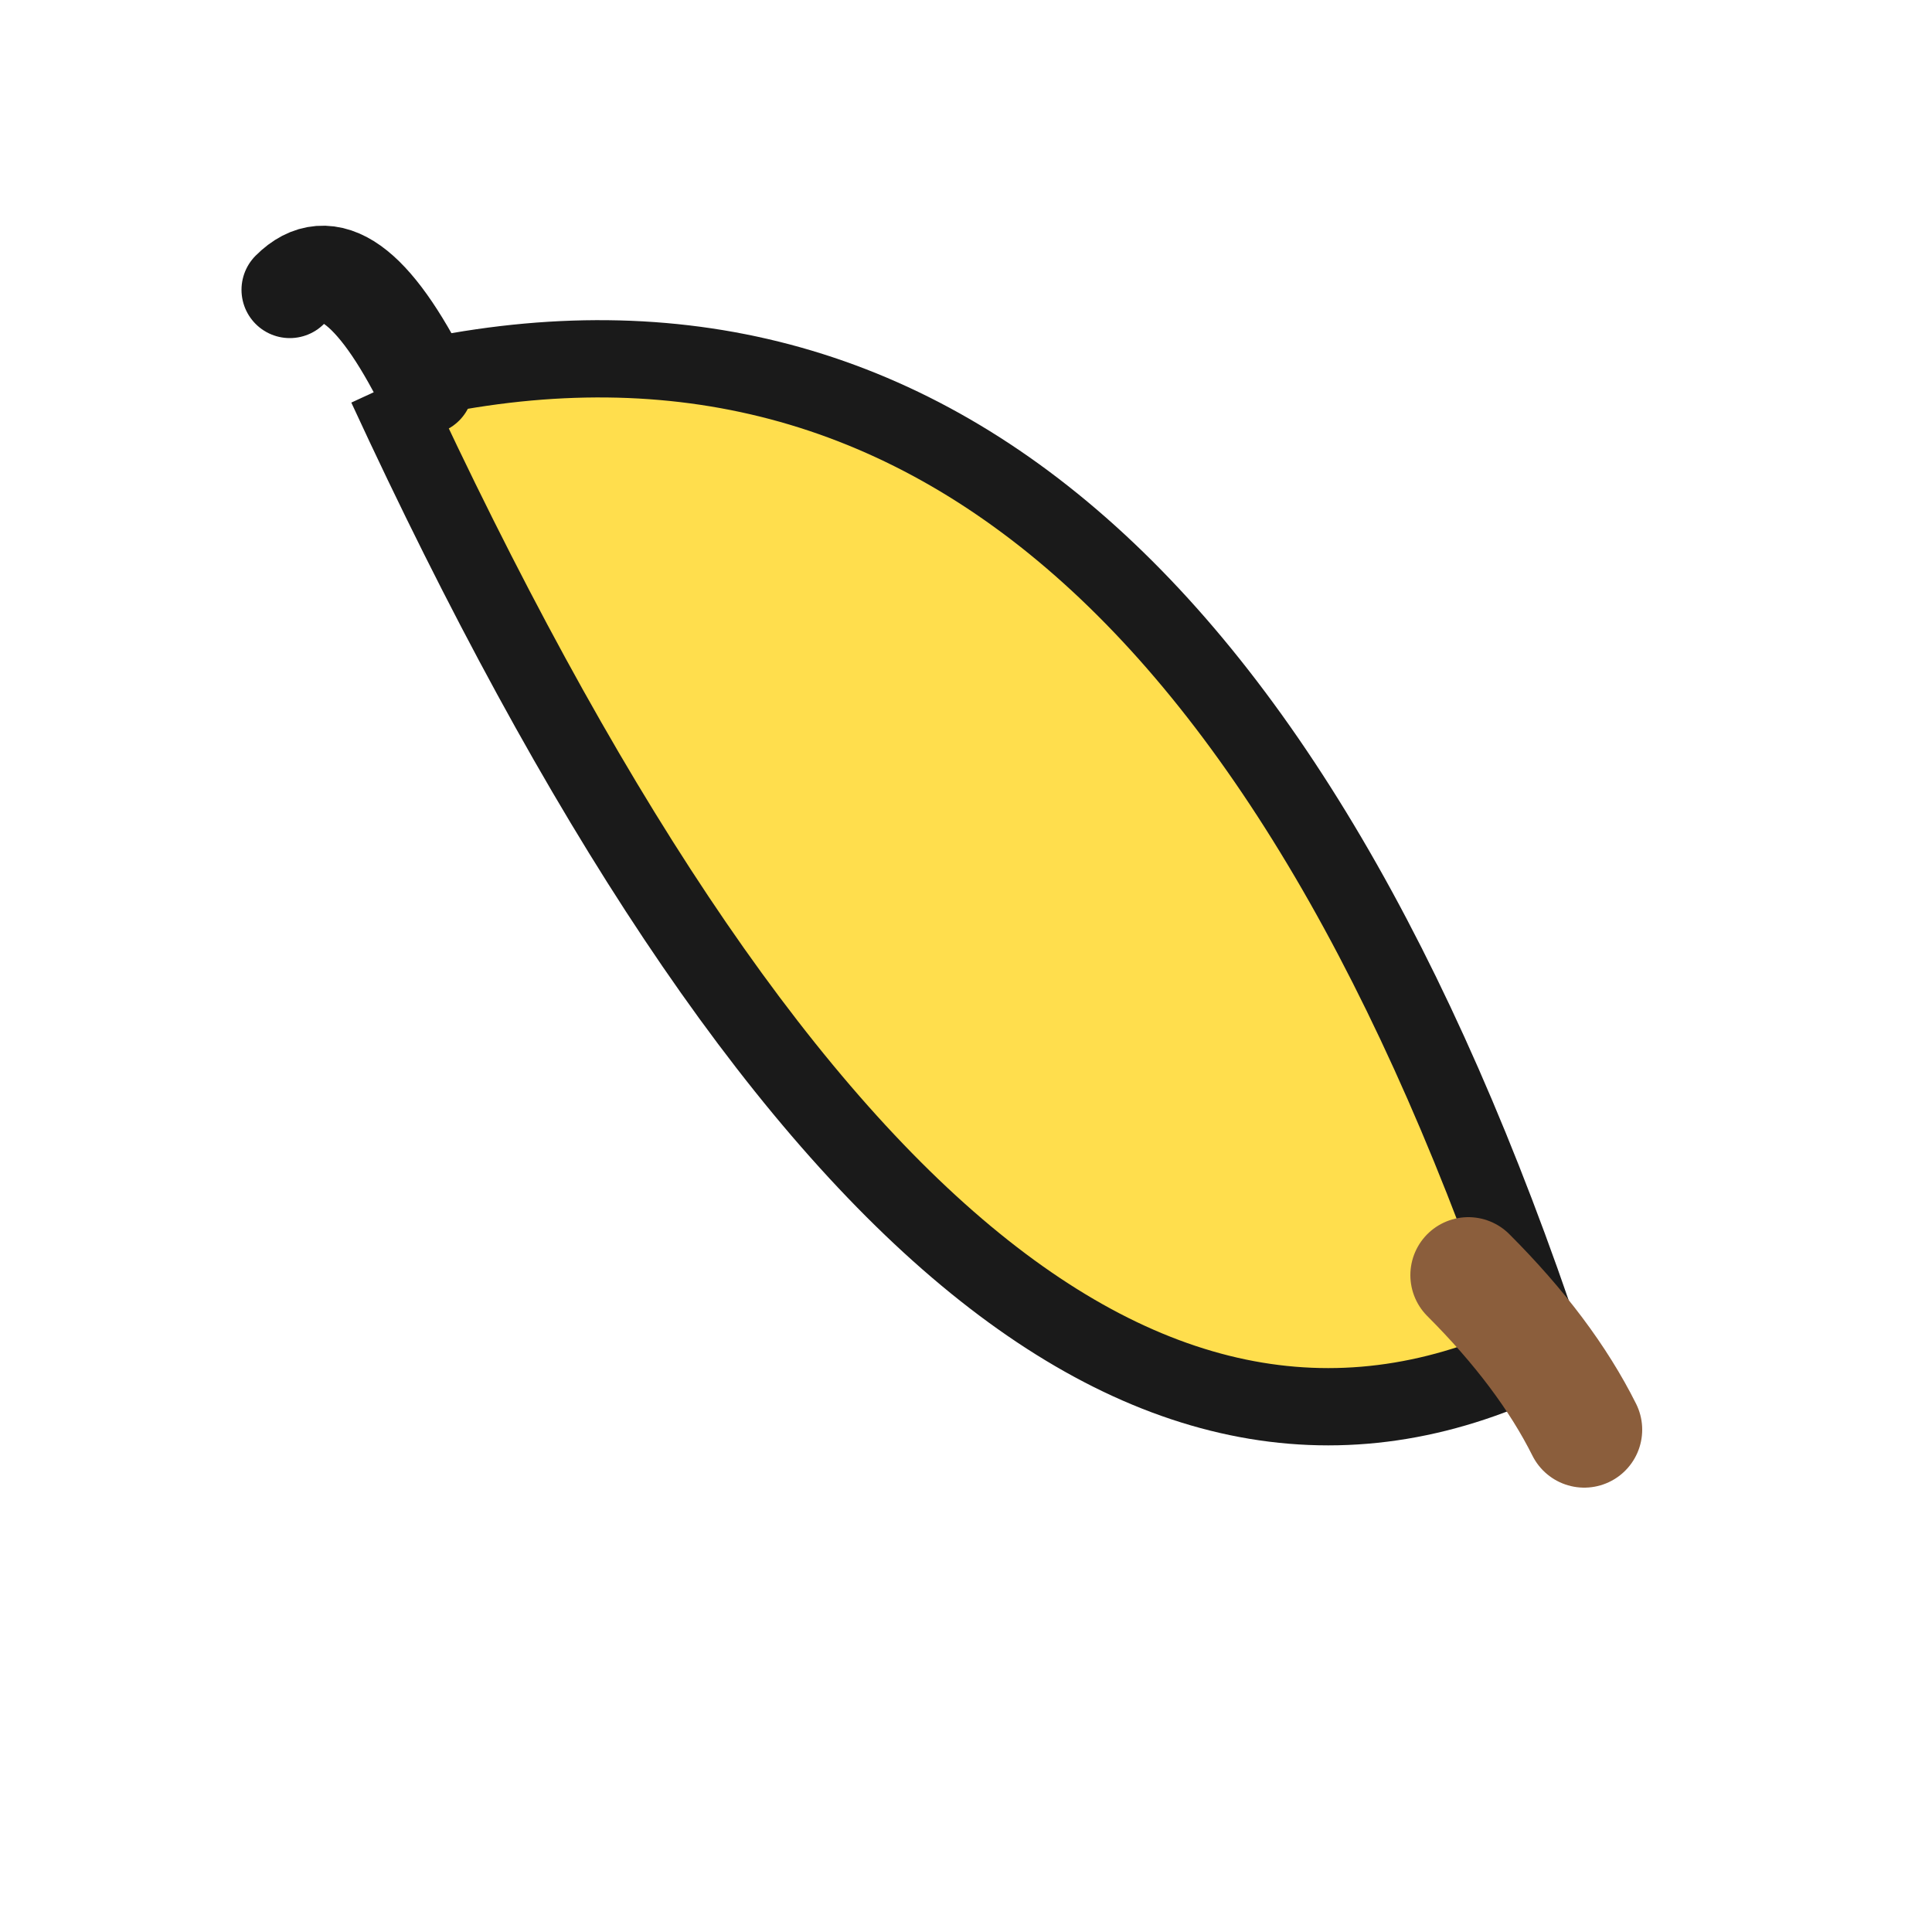
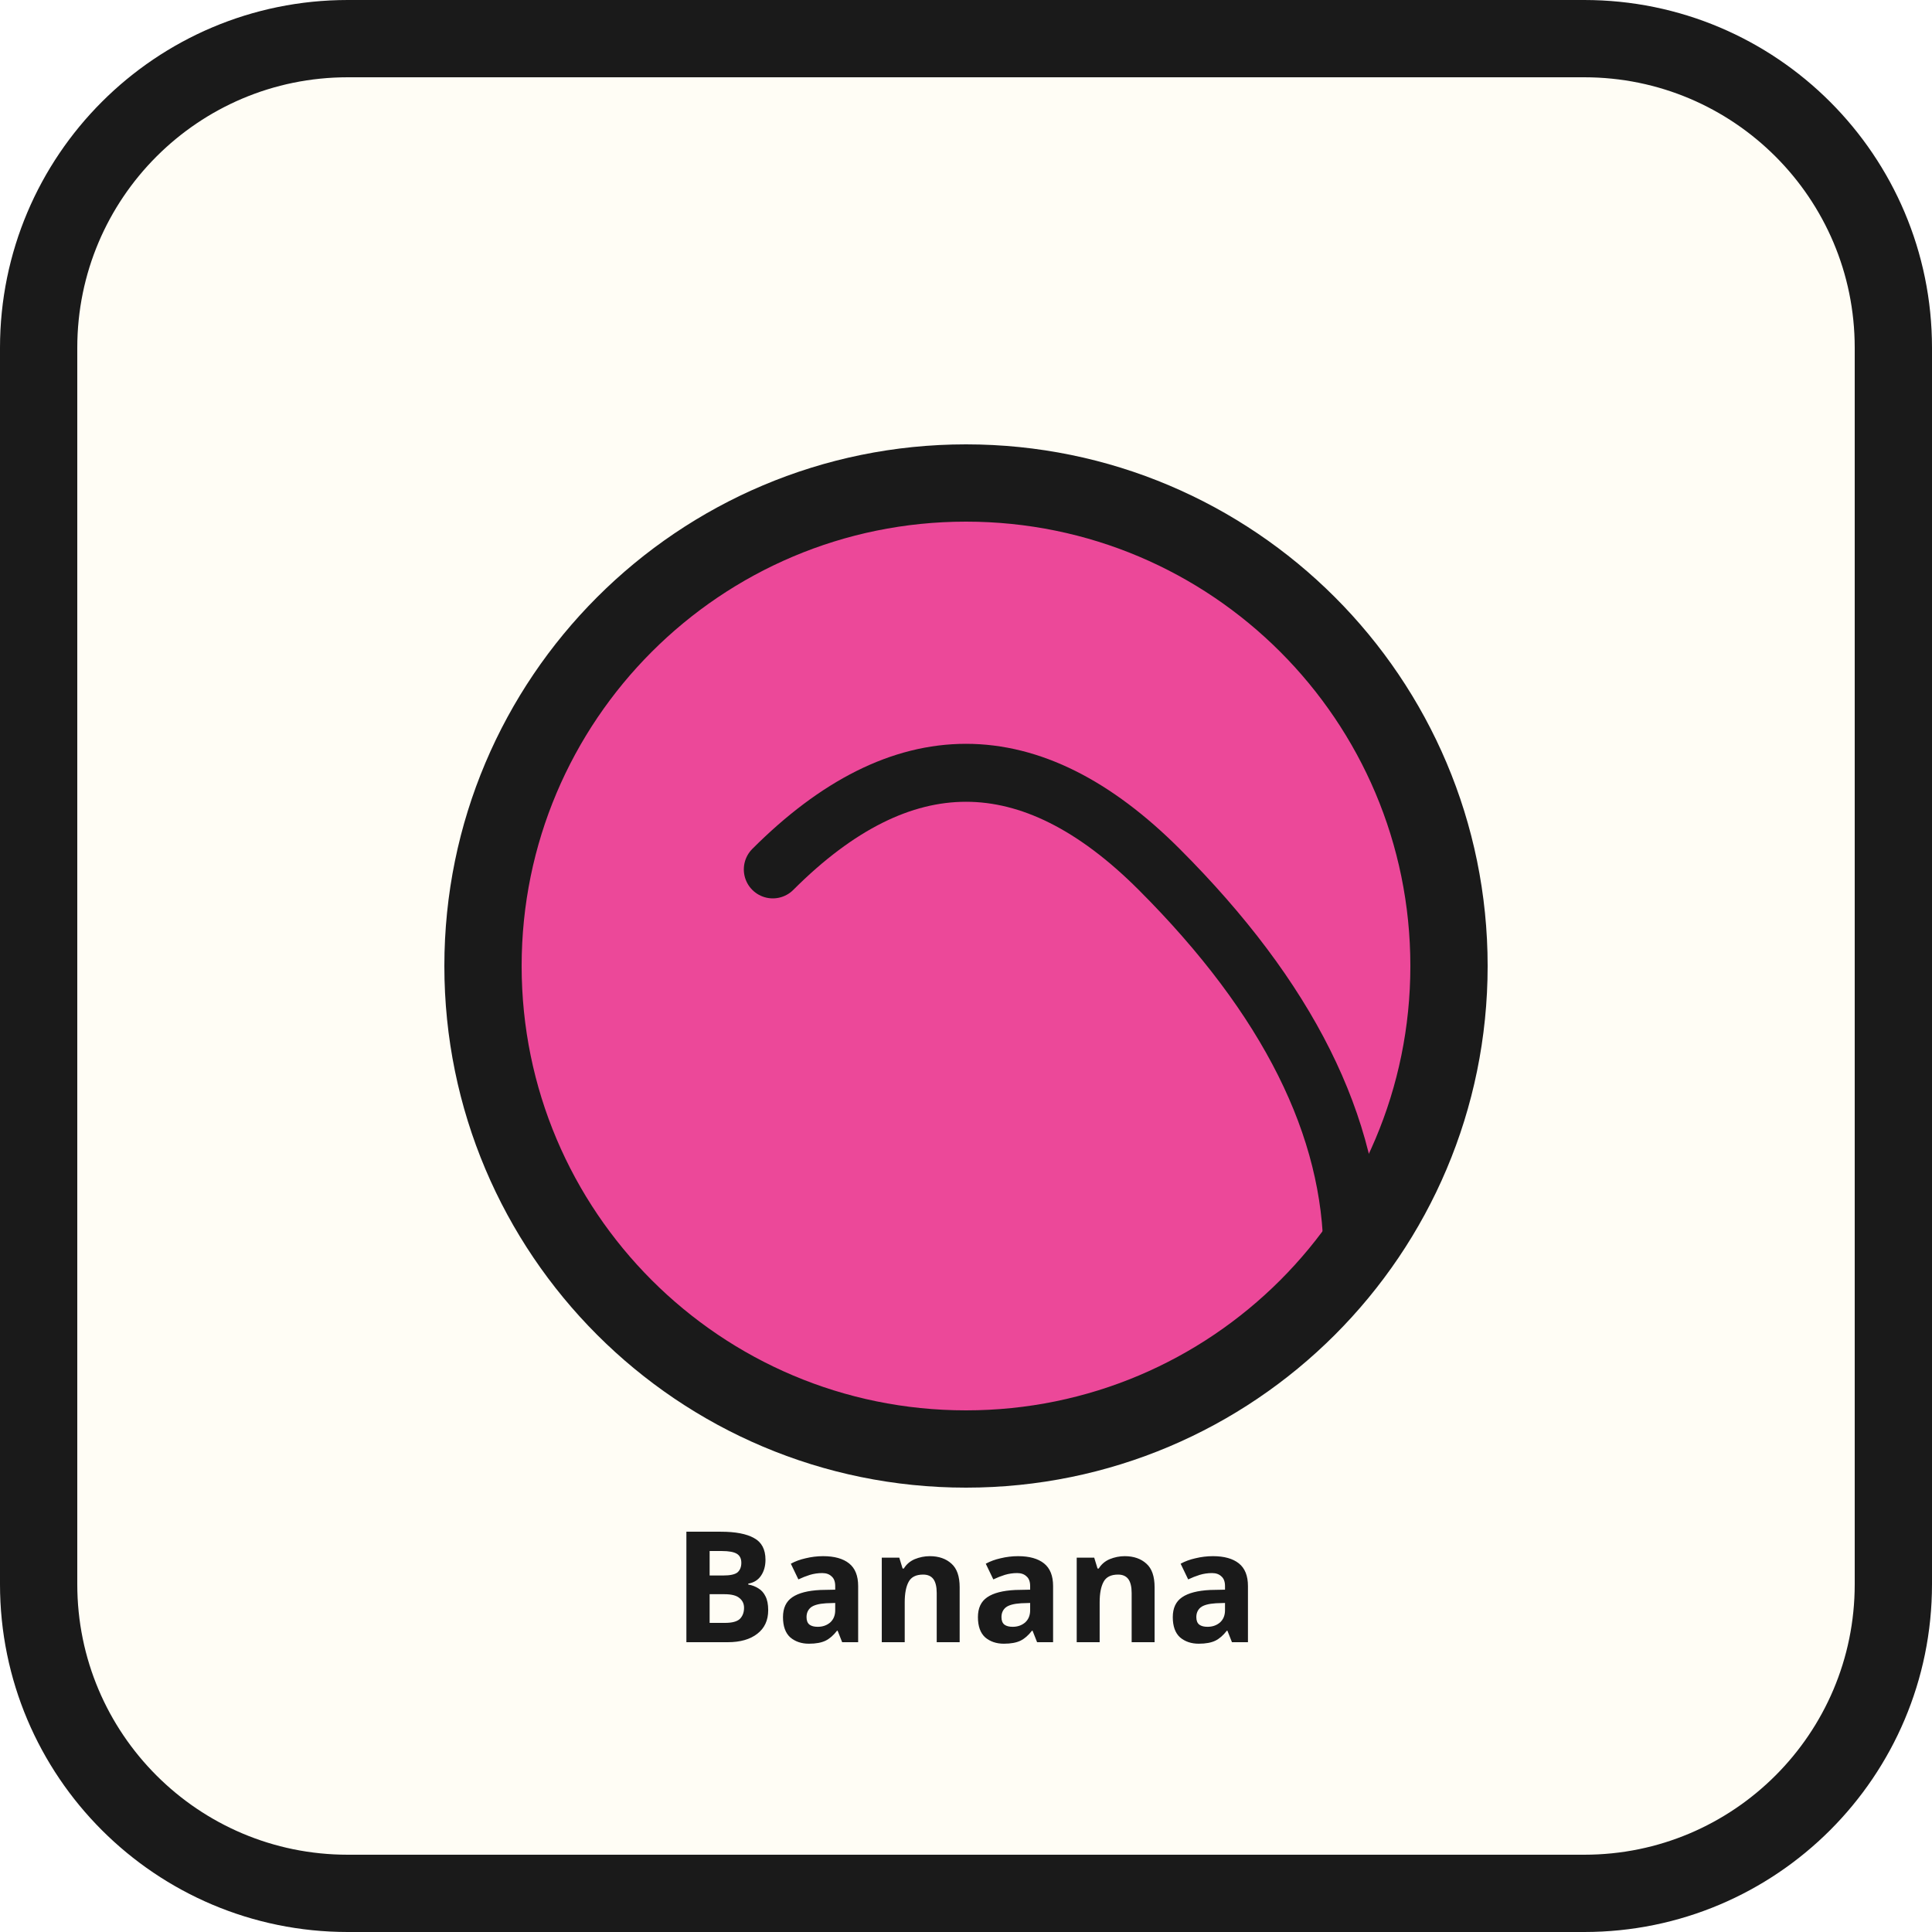
- <svg xmlns="http://www.w3.org/2000/svg" viewBox="0 0 100 100" width="100%" height="100%">
-   <path d="M20,20 Q60,10 80,70 Q50,85 20,20" fill="#FFDE4D" stroke="#1A1A1A" stroke-width="4" stroke-linejoin="round" />
-   <path d="M15,15 Q18,12 22,20" stroke="#1A1A1A" stroke-width="5" fill="none" stroke-linecap="round" />
-   <path d="M76,66 Q80,70 82,74" stroke="#8B5E3C" stroke-width="6" fill="none" stroke-linecap="round" />
+ <svg xmlns="http://www.w3.org/2000/svg" viewBox="0 0 100 100" width="100" height="100">
+   <rect x="2" y="2" width="96" height="96" rx="16" fill="#FFFDF5" stroke="#1A1A1A" stroke-width="4" />
+   <circle cx="50" cy="50" r="25" fill="#EC4899" stroke="#1A1A1A" stroke-width="4" />
+   <path d="M 40 45 Q 50 35 60 45 T 70 65" fill="none" stroke="#1A1A1A" stroke-width="3" stroke-linecap="round" />
+   <text x="50" y="85" font-family="sans-serif" font-weight="bold" font-size="8" text-anchor="middle" fill="#1A1A1A">Banana</text>
</svg>
